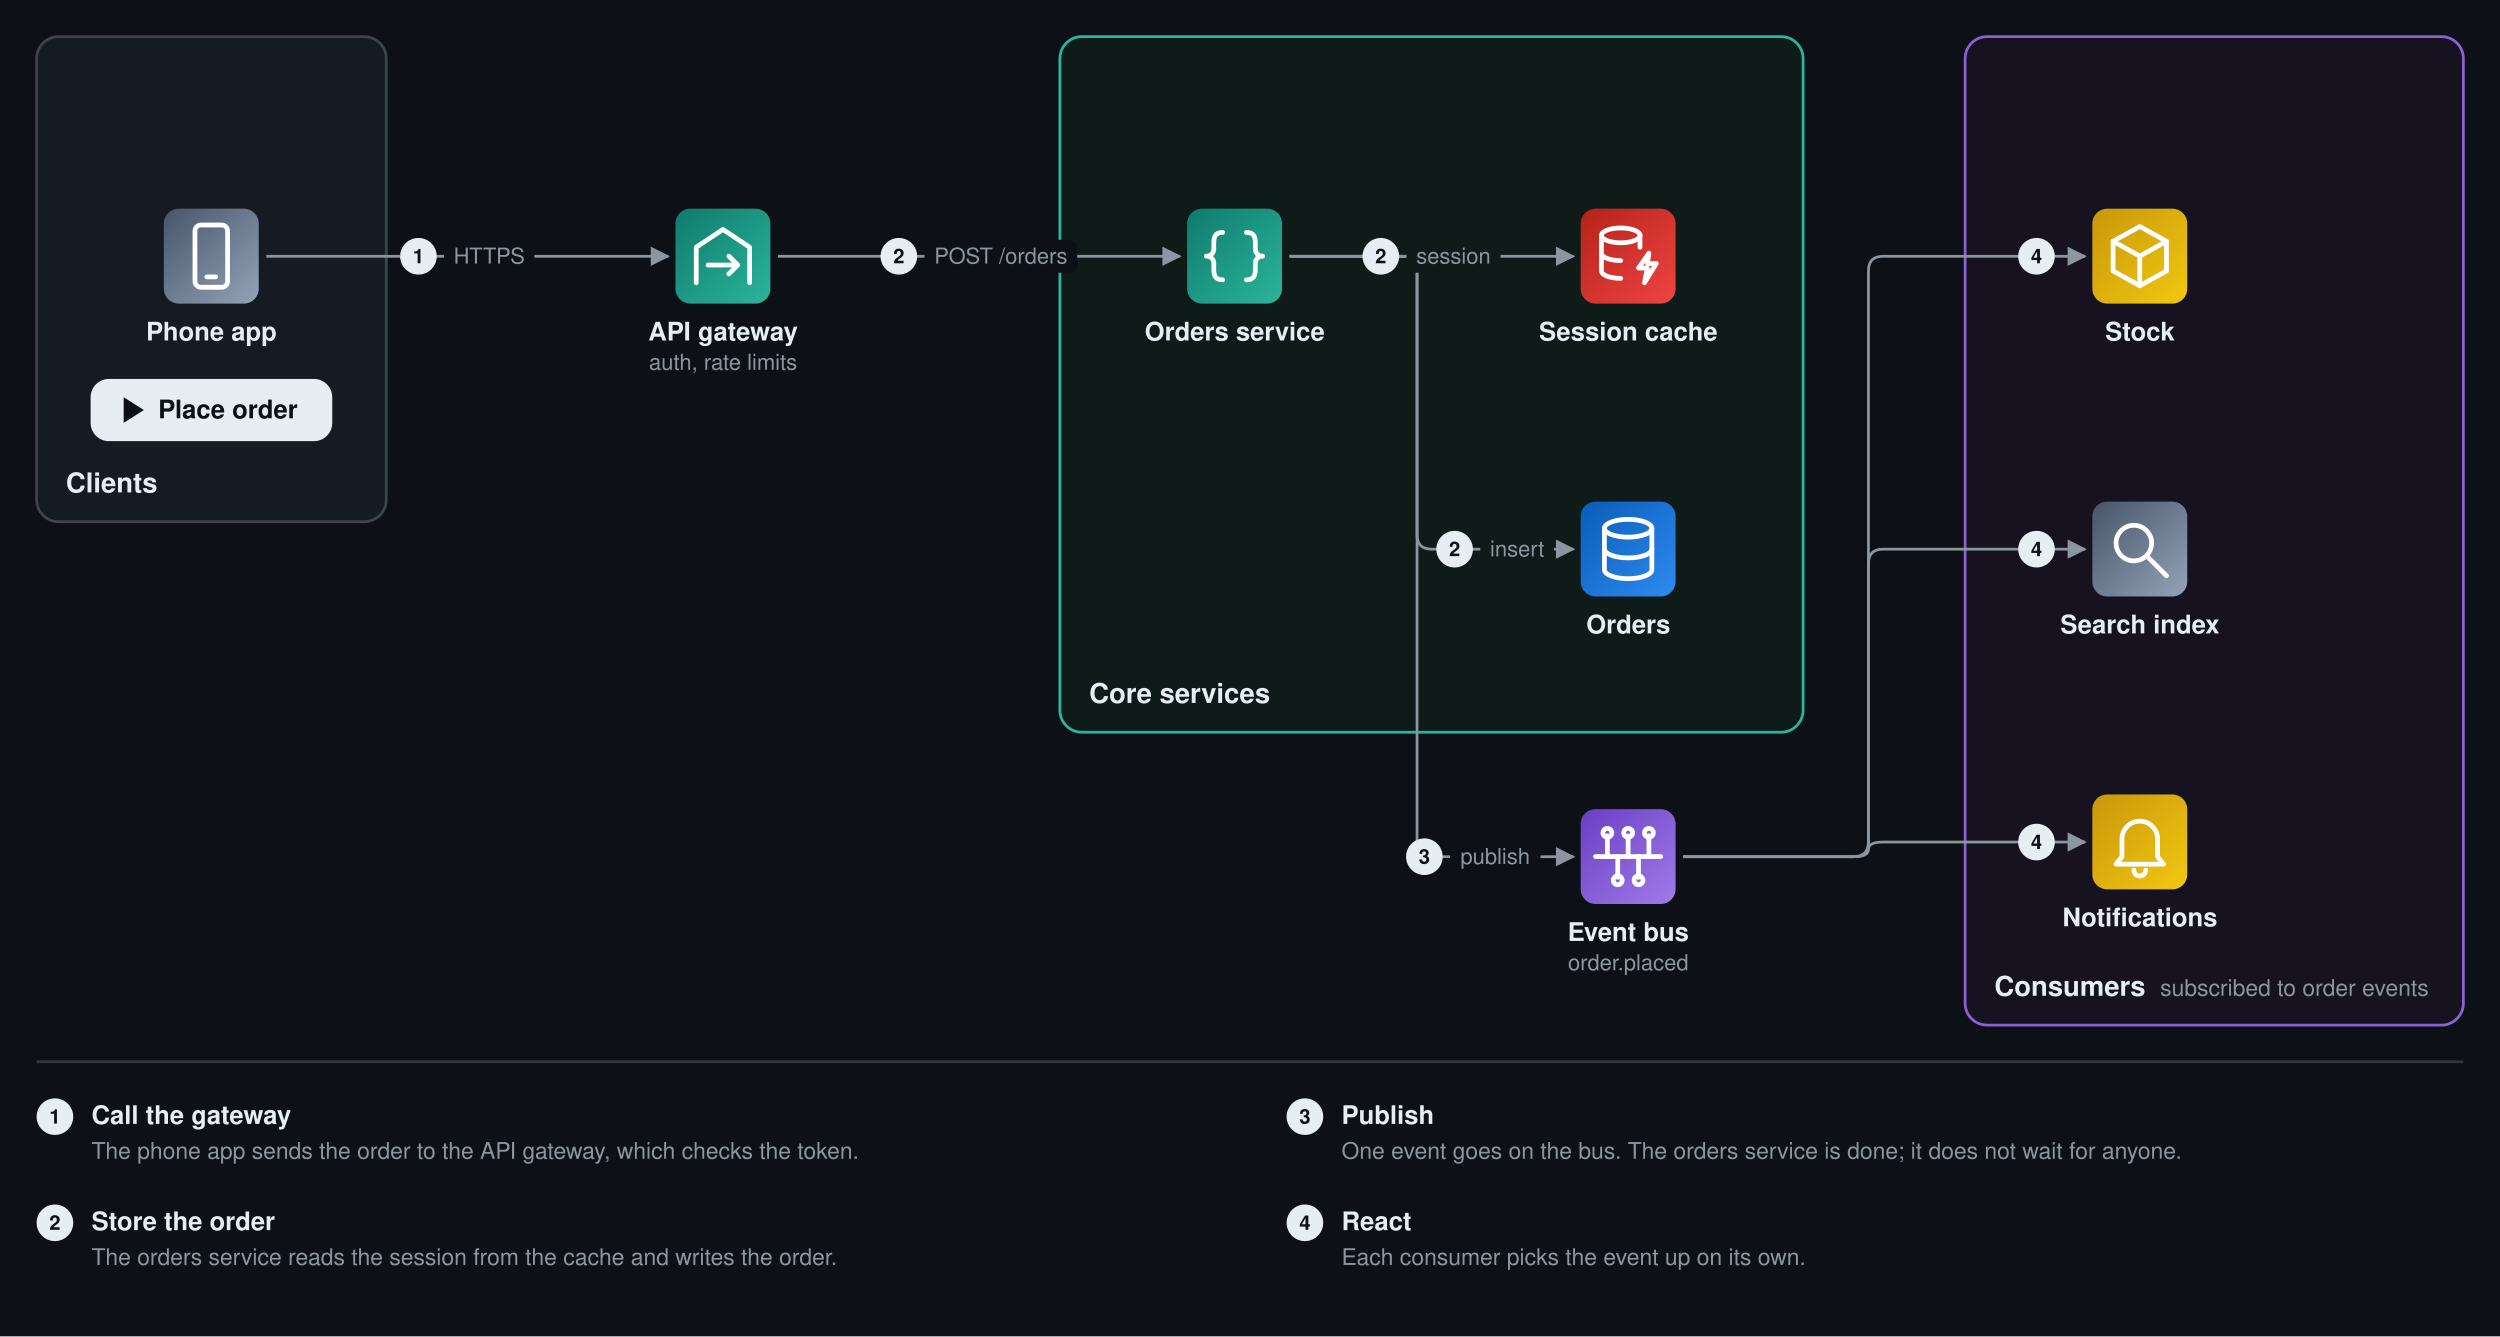
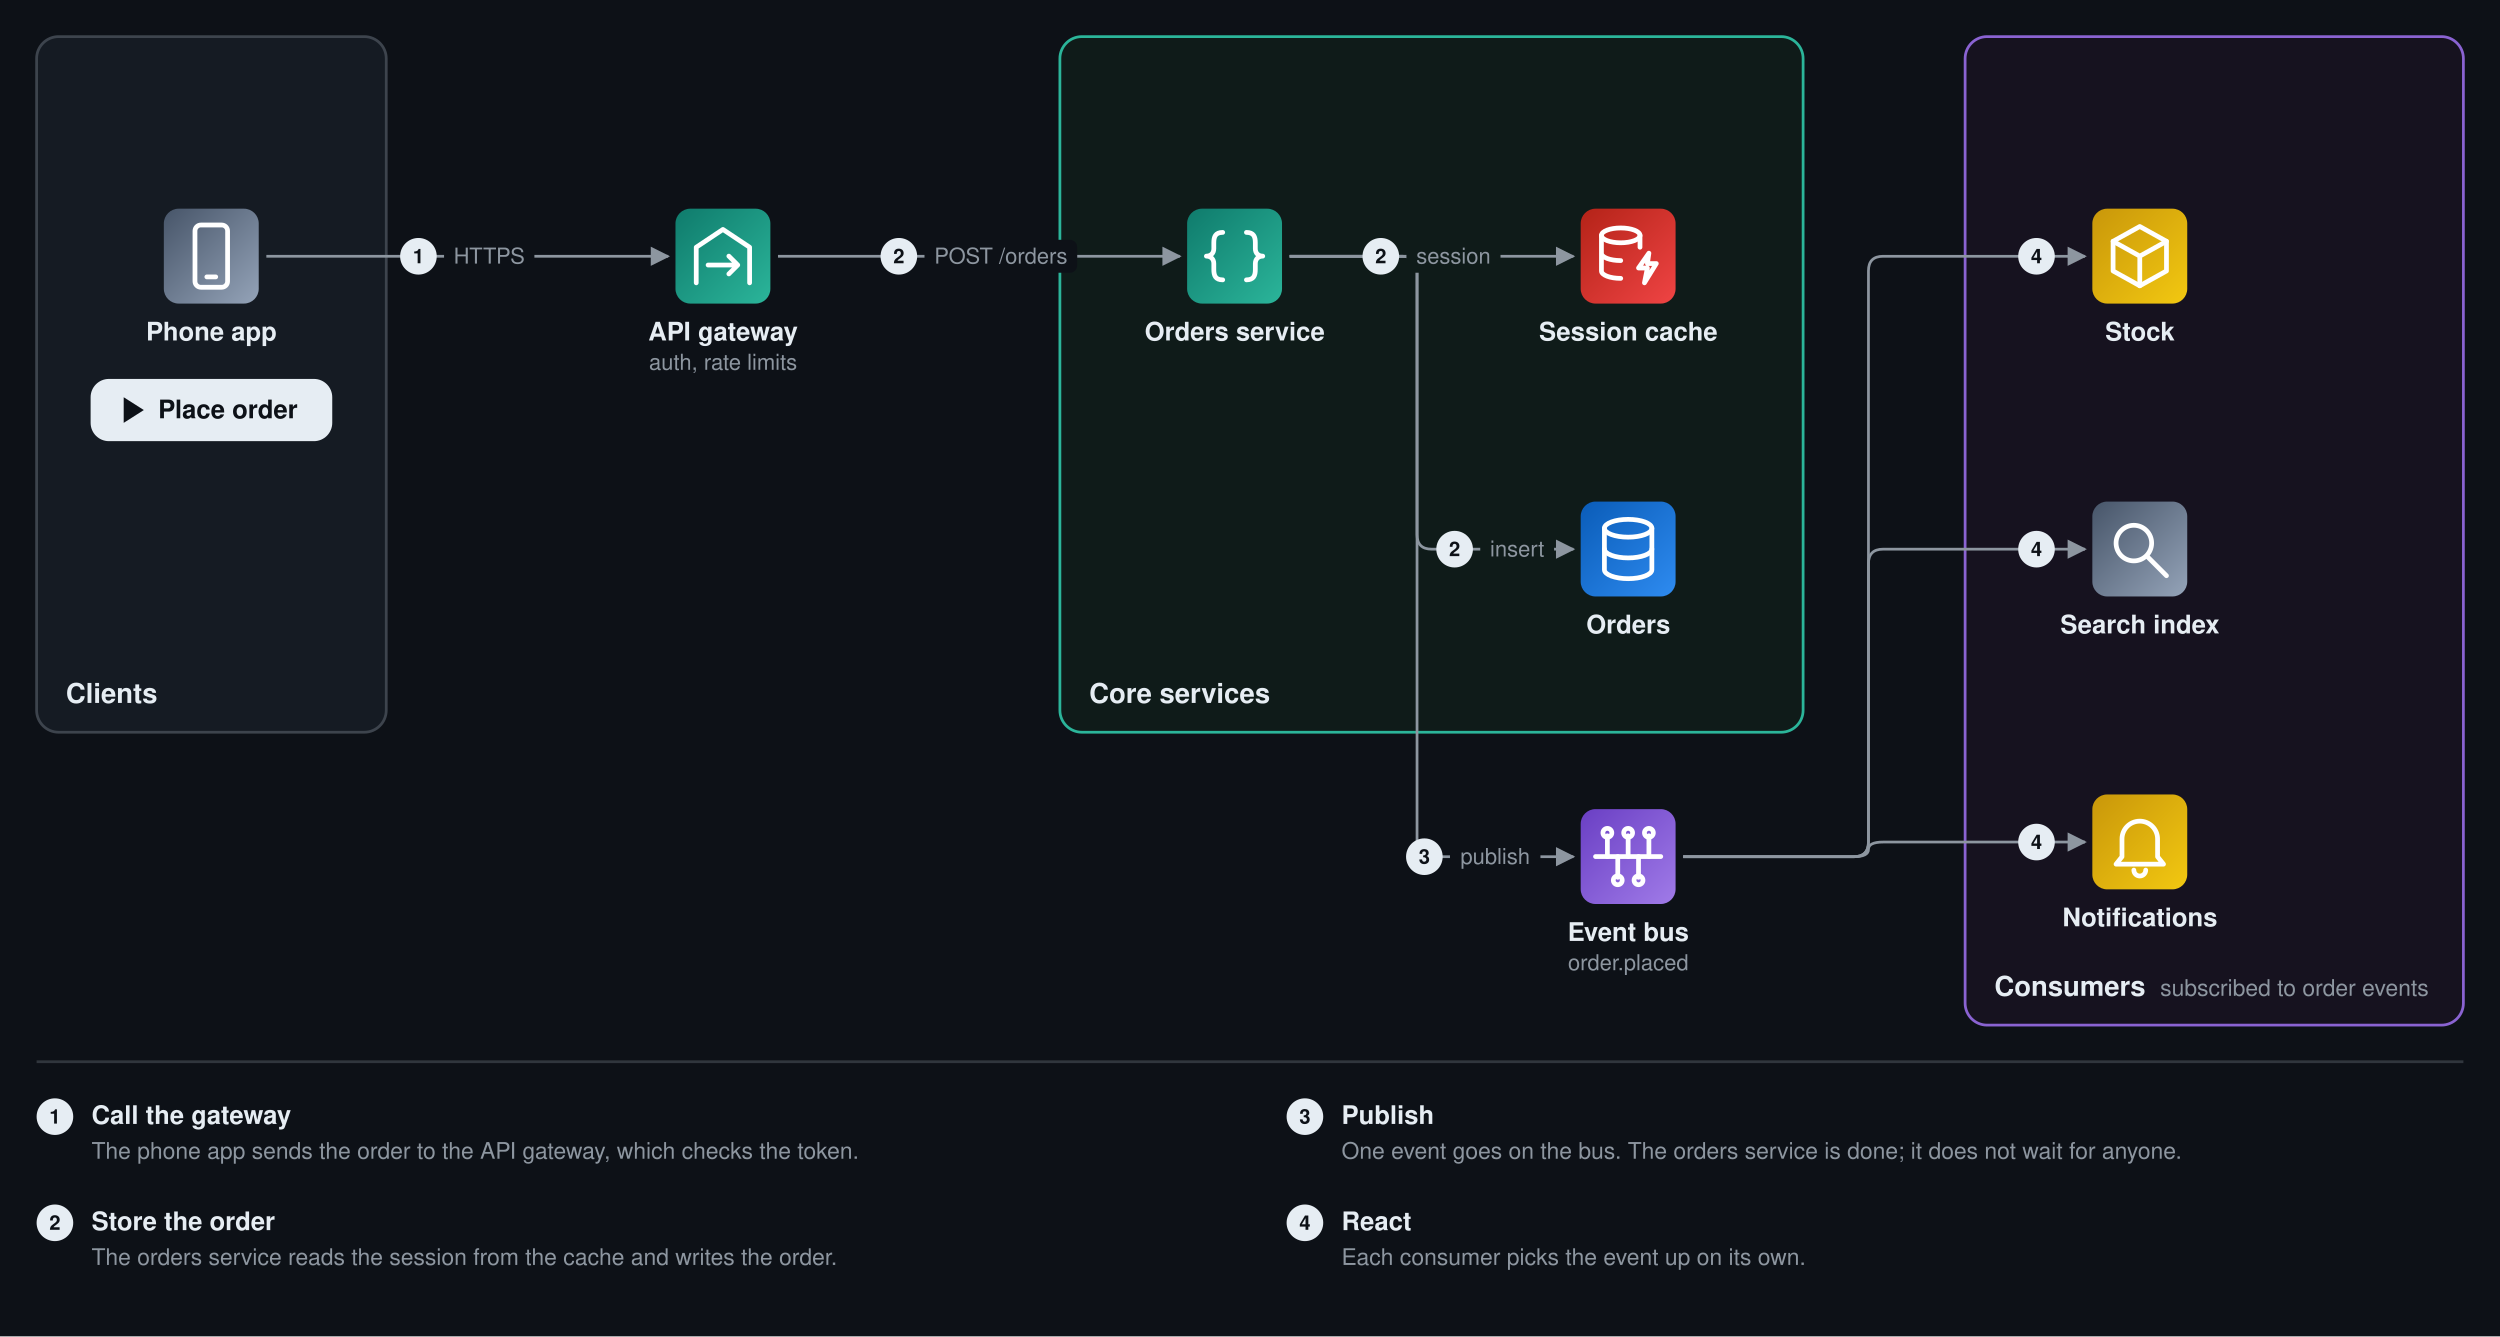
<svg xmlns="http://www.w3.org/2000/svg" viewBox="-115.5 -140 1365.7 730" width="1365.7" height="730" font-family="-apple-system, BlinkMacSystemFont, 'Segoe UI', Helvetica, Arial, sans-serif" role="img" aria-label="Phone and web clients call one gateway. The orders service stores each order and publishes an event, and three consumers react to it on their own: stock, search and notifications.">
  <defs>
    <linearGradient id="tile-amber" x1="0" y1="0" x2="1" y2="1">
      <stop offset="0" stop-color="#c9970a" />
      <stop offset="1" stop-color="#f2c811" />
    </linearGradient>
    <linearGradient id="tile-blue" x1="0" y1="0" x2="1" y2="1">
      <stop offset="0" stop-color="#0a5cb8" />
      <stop offset="1" stop-color="#2e8bf0" />
    </linearGradient>
    <linearGradient id="tile-red" x1="0" y1="0" x2="1" y2="1">
      <stop offset="0" stop-color="#b42318" />
      <stop offset="1" stop-color="#ef4444" />
    </linearGradient>
    <linearGradient id="tile-slate" x1="0" y1="0" x2="1" y2="1">
      <stop offset="0" stop-color="#475569" />
      <stop offset="1" stop-color="#94a3b8" />
    </linearGradient>
    <linearGradient id="tile-teal" x1="0" y1="0" x2="1" y2="1">
      <stop offset="0" stop-color="#0f7b6c" />
      <stop offset="1" stop-color="#2bb59a" />
    </linearGradient>
    <linearGradient id="tile-violet" x1="0" y1="0" x2="1" y2="1">
      <stop offset="0" stop-color="#6a3fc4" />
      <stop offset="1" stop-color="#a07be8" />
    </linearGradient>
  </defs>
  <rect x="-115.5" y="-140" width="1365.7" height="730" fill="#0d1117" />
  <g class="dg-body">
    <g class="grp" data-id="clients" id="g-clients">
-       <rect x="-95.5" y="-120" width="191" height="265" rx="12" stroke-width="1.5" fill="#151b23" stroke="#3d444d" />
-       <text class="gtitle" x="-79.5" y="129" font-size="15" font-weight="600" fill="#e6edf3">Clients</text>
+       <rect x="-95.5" y="-120" width="191" height="380" rx="12" stroke-width="1.5" fill="#151b23" stroke="#3d444d" />
+       <text class="gtitle" x="-79.5" y="244" font-size="15" font-weight="600" fill="#e6edf3">Clients</text>
    </g>
    <g class="grp" data-id="core" id="g-core">
      <rect x="463.5" y="-120" width="406" height="380" rx="12" stroke-width="1.5" fill="#0f1b19" stroke="#2bb59a" />
      <text class="gtitle" x="479.5" y="244" font-size="15" font-weight="600" fill="#e6edf3">Core services</text>
    </g>
    <g class="grp" data-id="consumers" id="g-consumers">
      <rect x="958" y="-120" width="272.2" height="540" rx="12" stroke-width="1.5" fill="#16121f" stroke="#8a63d2" />
      <text class="gtitle" x="974" y="404" font-size="15" font-weight="600" fill="#e6edf3">Consumers<tspan class="gsub" dx="8" font-size="12.5" font-weight="400" fill="#8d96a0">subscribed to order events</tspan>
      </text>
    </g>
    <g class="edge" id="e-mobile-_gateway" data-id="mobile-&gt;gateway" data-from="mobile" data-to="gateway">
      <path class="base" d="M30 0 L249.5 0" fill="none" stroke-width="1.5" stroke="#8d96a0" />
      <path class="head" d="M250.5 0L240 5.25L240 -5.25z" fill="#8d96a0" />
    </g>
    <g class="edge" id="e-gateway-_orders" data-id="gateway-&gt;orders" data-from="gateway" data-to="orders">
      <path class="base" d="M309.5 0 L529 0" fill="none" stroke-width="1.5" stroke="#8d96a0" />
      <path class="head" d="M530 0L519.5 5.25L519.5 -5.25z" fill="#8d96a0" />
    </g>
    <g class="edge" id="e-orders-_cache" data-id="orders-&gt;cache" data-from="orders" data-to="cache">
      <path class="base" d="M589 0 L744 0" fill="none" stroke-width="1.5" stroke="#8d96a0" />
      <path class="head" d="M745 0L734.5 5.25L734.5 -5.25z" fill="#8d96a0" />
    </g>
    <g class="edge" id="e-orders-_db" data-id="orders-&gt;db" data-from="orders" data-to="db">
      <path class="base" d="M589 0 L650.6 0 Q658.6 0 658.6 8 L658.6 152 Q658.6 160 666.6 160 L744 160" fill="none" stroke-width="1.5" stroke="#8d96a0" />
      <path class="head" d="M745 160L734.5 165.25L734.5 154.75z" fill="#8d96a0" />
    </g>
    <g class="edge" id="e-orders-_bus" data-id="orders-&gt;bus" data-from="orders" data-to="bus">
      <path class="base" d="M589 0 L650.6 0 Q658.6 0 658.6 8 L658.6 320 Q658.6 328 666.6 328 L744 328" fill="none" stroke-width="1.5" stroke="#8d96a0" />
      <path class="head" d="M745 328L734.5 333.25L734.5 322.75z" fill="#8d96a0" />
    </g>
    <g class="edge" id="e-bus-_stock" data-id="bus-&gt;stock" data-from="bus" data-to="stock">
      <path class="base" d="M804 328 L897.2 328 Q905.2 328 905.2 320 L905.2 8 Q905.2 0 913.2 0 L1023.5 0" fill="none" stroke-width="1.5" stroke="#8d96a0" />
      <path class="head" d="M1024.5 0L1014 5.25L1014 -5.25z" fill="#8d96a0" />
    </g>
    <g class="edge" id="e-bus-_search" data-id="bus-&gt;search" data-from="bus" data-to="search">
      <path class="base" d="M804 328 L897.2 328 Q905.2 328 905.2 320 L905.2 168 Q905.2 160 913.2 160 L1023.5 160" fill="none" stroke-width="1.5" stroke="#8d96a0" />
      <path class="head" d="M1024.5 160L1014 165.25L1014 154.75z" fill="#8d96a0" />
    </g>
    <g class="edge" id="e-bus-_notify" data-id="bus-&gt;notify" data-from="bus" data-to="notify">
      <path class="base" d="M804 328 L897.2 328 Q905.2 328 905.2 324 L905.2 324 Q905.2 320 913.2 320 L1023.5 320" fill="none" stroke-width="1.5" stroke="#8d96a0" />
      <path class="head" d="M1024.5 320L1014 325.25L1014 314.75z" fill="#8d96a0" />
    </g>
    <g class="labels">
      <g class="elab" data-edge="mobile-&gt;gateway">
        <rect x="127.08" y="-9" width="49.35" height="18" rx="4" fill="#0d1117" />
        <text class="elabel" x="151.75" y="4" font-size="12" text-anchor="middle" fill="#8d96a0">HTTPS</text>
        <g data-badges="order">
          <rect class="badge" x="103.08" y="-10" width="20" height="20" rx="10" fill="#e6edf3" />
          <text class="badget" x="113.08" y="3.8" font-size="11" font-weight="600" text-anchor="middle" fill="#0d1117">1</text>
        </g>
      </g>
      <g class="elab" data-edge="gateway-&gt;orders">
        <rect x="389.53" y="-9" width="83.44" height="18" rx="4" fill="#0d1117" />
        <text class="elabel" x="431.25" y="4" font-size="12" text-anchor="middle" fill="#8d96a0">POST /orders</text>
        <g data-badges="order">
          <rect class="badge" x="365.53" y="-10" width="20" height="20" rx="10" fill="#e6edf3" />
          <text class="badget" x="375.53" y="3.8" font-size="11" font-weight="600" text-anchor="middle" fill="#0d1117">2</text>
        </g>
      </g>
      <g class="elab" data-edge="orders-&gt;cache">
        <rect x="652.81" y="-9" width="51.39" height="18" rx="4" fill="#0f1b19" />
        <text class="elabel" x="678.5" y="4" font-size="12" text-anchor="middle" fill="#8d96a0">session</text>
        <g data-badges="order">
          <rect class="badge" x="628.81" y="-10" width="20" height="20" rx="10" fill="#e6edf3" />
          <text class="badget" x="638.81" y="3.8" font-size="11" font-weight="600" text-anchor="middle" fill="#0d1117">2</text>
        </g>
      </g>
      <g class="elab" data-edge="orders-&gt;db">
        <rect x="693.13" y="151" width="40.34" height="18" rx="4" fill="#0f1b19" />
        <text class="elabel" x="713.3" y="164" font-size="12" text-anchor="middle" fill="#8d96a0">insert</text>
        <g data-badges="order">
          <rect class="badge" x="669.13" y="150" width="20" height="20" rx="10" fill="#e6edf3" />
          <text class="badget" x="679.13" y="163.8" font-size="11" font-weight="600" text-anchor="middle" fill="#0d1117">2</text>
        </g>
      </g>
      <g class="elab" data-edge="orders-&gt;bus">
        <rect x="676.6" y="319" width="49.41" height="18" rx="4" fill="#0d1117" />
        <text class="elabel" x="701.3" y="332" font-size="12" text-anchor="middle" fill="#8d96a0">publish</text>
        <g data-badges="order">
          <rect class="badge" x="652.6" y="318" width="20" height="20" rx="10" fill="#e6edf3" />
          <text class="badget" x="662.6" y="331.8" font-size="11" font-weight="600" text-anchor="middle" fill="#0d1117">3</text>
        </g>
      </g>
      <g class="elab" data-edge="bus-&gt;stock">
        <g data-badges="order">
          <rect class="badge" x="987" y="-10" width="20" height="20" rx="10" fill="#e6edf3" />
          <text class="badget" x="997" y="3.8" font-size="11" font-weight="600" text-anchor="middle" fill="#0d1117">4</text>
        </g>
      </g>
      <g class="elab" data-edge="bus-&gt;search">
        <g data-badges="order">
          <rect class="badge" x="987" y="150" width="20" height="20" rx="10" fill="#e6edf3" />
          <text class="badget" x="997" y="163.8" font-size="11" font-weight="600" text-anchor="middle" fill="#0d1117">4</text>
        </g>
      </g>
      <g class="elab" data-edge="bus-&gt;notify">
        <g data-badges="order">
          <rect class="badge" x="987" y="310" width="20" height="20" rx="10" fill="#e6edf3" />
          <text class="badget" x="997" y="323.8" font-size="11" font-weight="600" text-anchor="middle" fill="#0d1117">4</text>
        </g>
      </g>
    </g>
    <g class="node" id="n-mobile" data-id="mobile">
      <g class="tile" transform="translate(-26 -26) scale(0.81)">
        <rect width="64" height="64" rx="10" fill="url(#tile-slate)" />
        <g class="glyph" fill="none" stroke="#fff" stroke-width="3.2" stroke-linecap="round" stroke-linejoin="round">
          <rect x="21" y="11" width="22" height="42" rx="4" />
          <path d="M29 46h6" />
        </g>
      </g>
      <text class="ntitle" x="0" y="46" font-size="14" font-weight="600" text-anchor="middle" fill="#e6edf3">Phone app</text>
      <g class="trigger" data-node="mobile" role="button" tabindex="0" aria-label="Place order: play the scenario" data-plays="order">
        <rect class="btnbg" x="-66" y="67" width="132" height="34" rx="10" fill="#e6edf3" />
        <path class="btnicon" d="M-47.93 77l11 7-11 7z" fill="#0d1117" />
        <text class="btntext" x="9" y="88.5" font-size="14" font-weight="600" text-anchor="middle" fill="#0d1117">Place order</text>
      </g>
    </g>
    <g class="node" id="n-gateway" data-id="gateway">
      <g class="tile" transform="translate(253.5 -26) scale(0.81)">
        <rect width="64" height="64" rx="10" fill="url(#tile-teal)" />
        <g class="glyph" fill="none" stroke="#fff" stroke-width="3.2" stroke-linecap="round" stroke-linejoin="round">
          <path d="M14 50V26l18-12 18 12v24" />
          <path d="M22 38h20M36 32l6 6-6 6" />
        </g>
      </g>
      <text class="ntitle" x="279.5" y="46" font-size="14" font-weight="600" text-anchor="middle" fill="#e6edf3">API gateway</text>
      <text class="nsub" x="279.5" y="62" font-size="12" text-anchor="middle" fill="#8d96a0">auth, rate limits</text>
    </g>
    <g class="node" id="n-orders" data-id="orders">
      <g class="tile" transform="translate(533 -26) scale(0.81)">
        <rect width="64" height="64" rx="10" fill="url(#tile-teal)" />
        <g class="glyph" fill="none" stroke="#fff" stroke-width="3.2" stroke-linecap="round" stroke-linejoin="round">
          <path d="M24 16c-5 0-6 3-6 7v4c0 3-2 5-5 5 3 0 5 2 5 5v4c0 4 1 7 6 7" />
          <path d="M40 16c5 0 6 3 6 7v4c0 3 2 5 5 5-3 0-5 2-5 5v4c0 4-1 7-6 7" />
        </g>
      </g>
      <text class="ntitle" x="559" y="46" font-size="14" font-weight="600" text-anchor="middle" fill="#e6edf3">Orders service</text>
    </g>
    <g class="node" id="n-cache" data-id="cache">
      <g class="tile" transform="translate(748 -26) scale(0.81)">
        <rect width="64" height="64" rx="10" fill="url(#tile-red)" />
        <g class="glyph" fill="none" stroke="#fff" stroke-width="3.2" stroke-linecap="round" stroke-linejoin="round">
          <ellipse cx="27" cy="18" rx="13" ry="5" />
          <path d="M14 18v24c0 2.8 5.8 5 13 5M40 18v8M14 30c0 2.8 5.8 5 13 5" />
          <path d="M46 30l-7 10h6l-2 10 8-13h-6z" />
        </g>
      </g>
      <text class="ntitle" x="774" y="46" font-size="14" font-weight="600" text-anchor="middle" fill="#e6edf3">Session cache</text>
    </g>
    <g class="node" id="n-db" data-id="db">
      <g class="tile" transform="translate(748 134) scale(0.81)">
        <rect width="64" height="64" rx="10" fill="url(#tile-blue)" />
        <g class="glyph" fill="none" stroke="#fff" stroke-width="3.2" stroke-linecap="round" stroke-linejoin="round">
          <ellipse cx="32" cy="18" rx="16" ry="6" />
          <path d="M16 18v28c0 3.3 7.2 6 16 6s16-2.7 16-6V18" />
          <path d="M16 32c0 3.3 7.2 6 16 6s16-2.7 16-6" />
        </g>
      </g>
      <text class="ntitle" x="774" y="206" font-size="14" font-weight="600" text-anchor="middle" fill="#e6edf3">Orders</text>
    </g>
    <g class="node" id="n-bus" data-id="bus">
      <g class="tile" transform="translate(748 302) scale(0.81)">
        <rect width="64" height="64" rx="10" fill="url(#tile-violet)" />
        <g class="glyph" fill="none" stroke="#fff" stroke-width="3.2" stroke-linecap="round" stroke-linejoin="round">
          <path d="M10 32h44" />
          <path d="M18 18v14M32 18v14M46 18v14M25 46V32M39 46V32" />
          <circle cx="18" cy="16" r="3" />
          <circle cx="32" cy="16" r="3" />
          <circle cx="46" cy="16" r="3" />
          <circle cx="25" cy="48" r="3" />
          <circle cx="39" cy="48" r="3" />
        </g>
      </g>
      <text class="ntitle" x="774" y="374" font-size="14" font-weight="600" text-anchor="middle" fill="#e6edf3">Event bus</text>
      <text class="nsub" x="774" y="390" font-size="12" text-anchor="middle" fill="#8d96a0">order.placed</text>
    </g>
    <g class="node" id="n-stock" data-id="stock">
      <g class="tile" transform="translate(1027.5 -26) scale(0.81)">
        <rect width="64" height="64" rx="10" fill="url(#tile-amber)" />
        <g class="glyph" fill="none" stroke="#fff" stroke-width="3.2" stroke-linecap="round" stroke-linejoin="round">
          <path d="M32 12 50 22v20L32 52 14 42V22z" />
          <path d="M14 22l18 10 18-10M32 32v20" />
        </g>
      </g>
      <text class="ntitle" x="1053.5" y="46" font-size="14" font-weight="600" text-anchor="middle" fill="#e6edf3">Stock</text>
    </g>
    <g class="node" id="n-search" data-id="search">
      <g class="tile" transform="translate(1027.5 134) scale(0.81)">
        <rect width="64" height="64" rx="10" fill="url(#tile-slate)" />
        <g class="glyph" fill="none" stroke="#fff" stroke-width="3.2" stroke-linecap="round" stroke-linejoin="round">
          <circle cx="28" cy="28" r="12" />
          <path d="M37 37l13 13" />
        </g>
      </g>
      <text class="ntitle" x="1053.5" y="206" font-size="14" font-weight="600" text-anchor="middle" fill="#e6edf3">Search index</text>
    </g>
    <g class="node" id="n-notify" data-id="notify">
      <g class="tile" transform="translate(1027.5 294) scale(0.81)">
        <rect width="64" height="64" rx="10" fill="url(#tile-amber)" />
        <g class="glyph" fill="none" stroke="#fff" stroke-width="3.2" stroke-linecap="round" stroke-linejoin="round">
          <path d="M20 42V30a12 12 0 0 1 24 0v12l4 5H16z" />
          <path d="M28 51a4 4 0 0 0 8 0" />
        </g>
      </g>
      <text class="ntitle" x="1053.5" y="366" font-size="14" font-weight="600" text-anchor="middle" fill="#e6edf3">Notifications</text>
    </g>
  </g>
  <line x1="-95.5" y1="440" x2="1230.2" y2="440" stroke-width="1.5" stroke="#30363d" />
  <circle cx="-85.5" cy="470" r="10" fill="#e6edf3" />
  <text x="-85.5" y="473.8" font-size="11" font-weight="600" text-anchor="middle" fill="#0d1117">1</text>
  <text x="-65.5" y="474" font-size="14" font-weight="600" fill="#e6edf3">Call the gateway</text>
  <text x="-65.5" y="493" font-size="12.5" fill="#8d96a0">The phone app sends the order to the API gateway, which checks the token.</text>
  <circle cx="-85.5" cy="528" r="10" fill="#e6edf3" />
  <text x="-85.5" y="531.8" font-size="11" font-weight="600" text-anchor="middle" fill="#0d1117">2</text>
  <text x="-65.5" y="532" font-size="14" font-weight="600" fill="#e6edf3">Store the order</text>
  <text x="-65.5" y="551" font-size="12.5" fill="#8d96a0">The orders service reads the session from the cache and writes the order.</text>
  <circle cx="597.35" cy="470" r="10" fill="#e6edf3" />
  <text x="597.35" y="473.8" font-size="11" font-weight="600" text-anchor="middle" fill="#0d1117">3</text>
  <text x="617.35" y="474" font-size="14" font-weight="600" fill="#e6edf3">Publish</text>
  <text x="617.35" y="493" font-size="12.5" fill="#8d96a0">One event goes on the bus. The orders service is done; it does not wait for anyone.</text>
  <circle cx="597.35" cy="528" r="10" fill="#e6edf3" />
  <text x="597.35" y="531.8" font-size="11" font-weight="600" text-anchor="middle" fill="#0d1117">4</text>
  <text x="617.35" y="532" font-size="14" font-weight="600" fill="#e6edf3">React</text>
  <text x="617.35" y="551" font-size="12.5" fill="#8d96a0">Each consumer picks the event up on its own.</text>
</svg>
